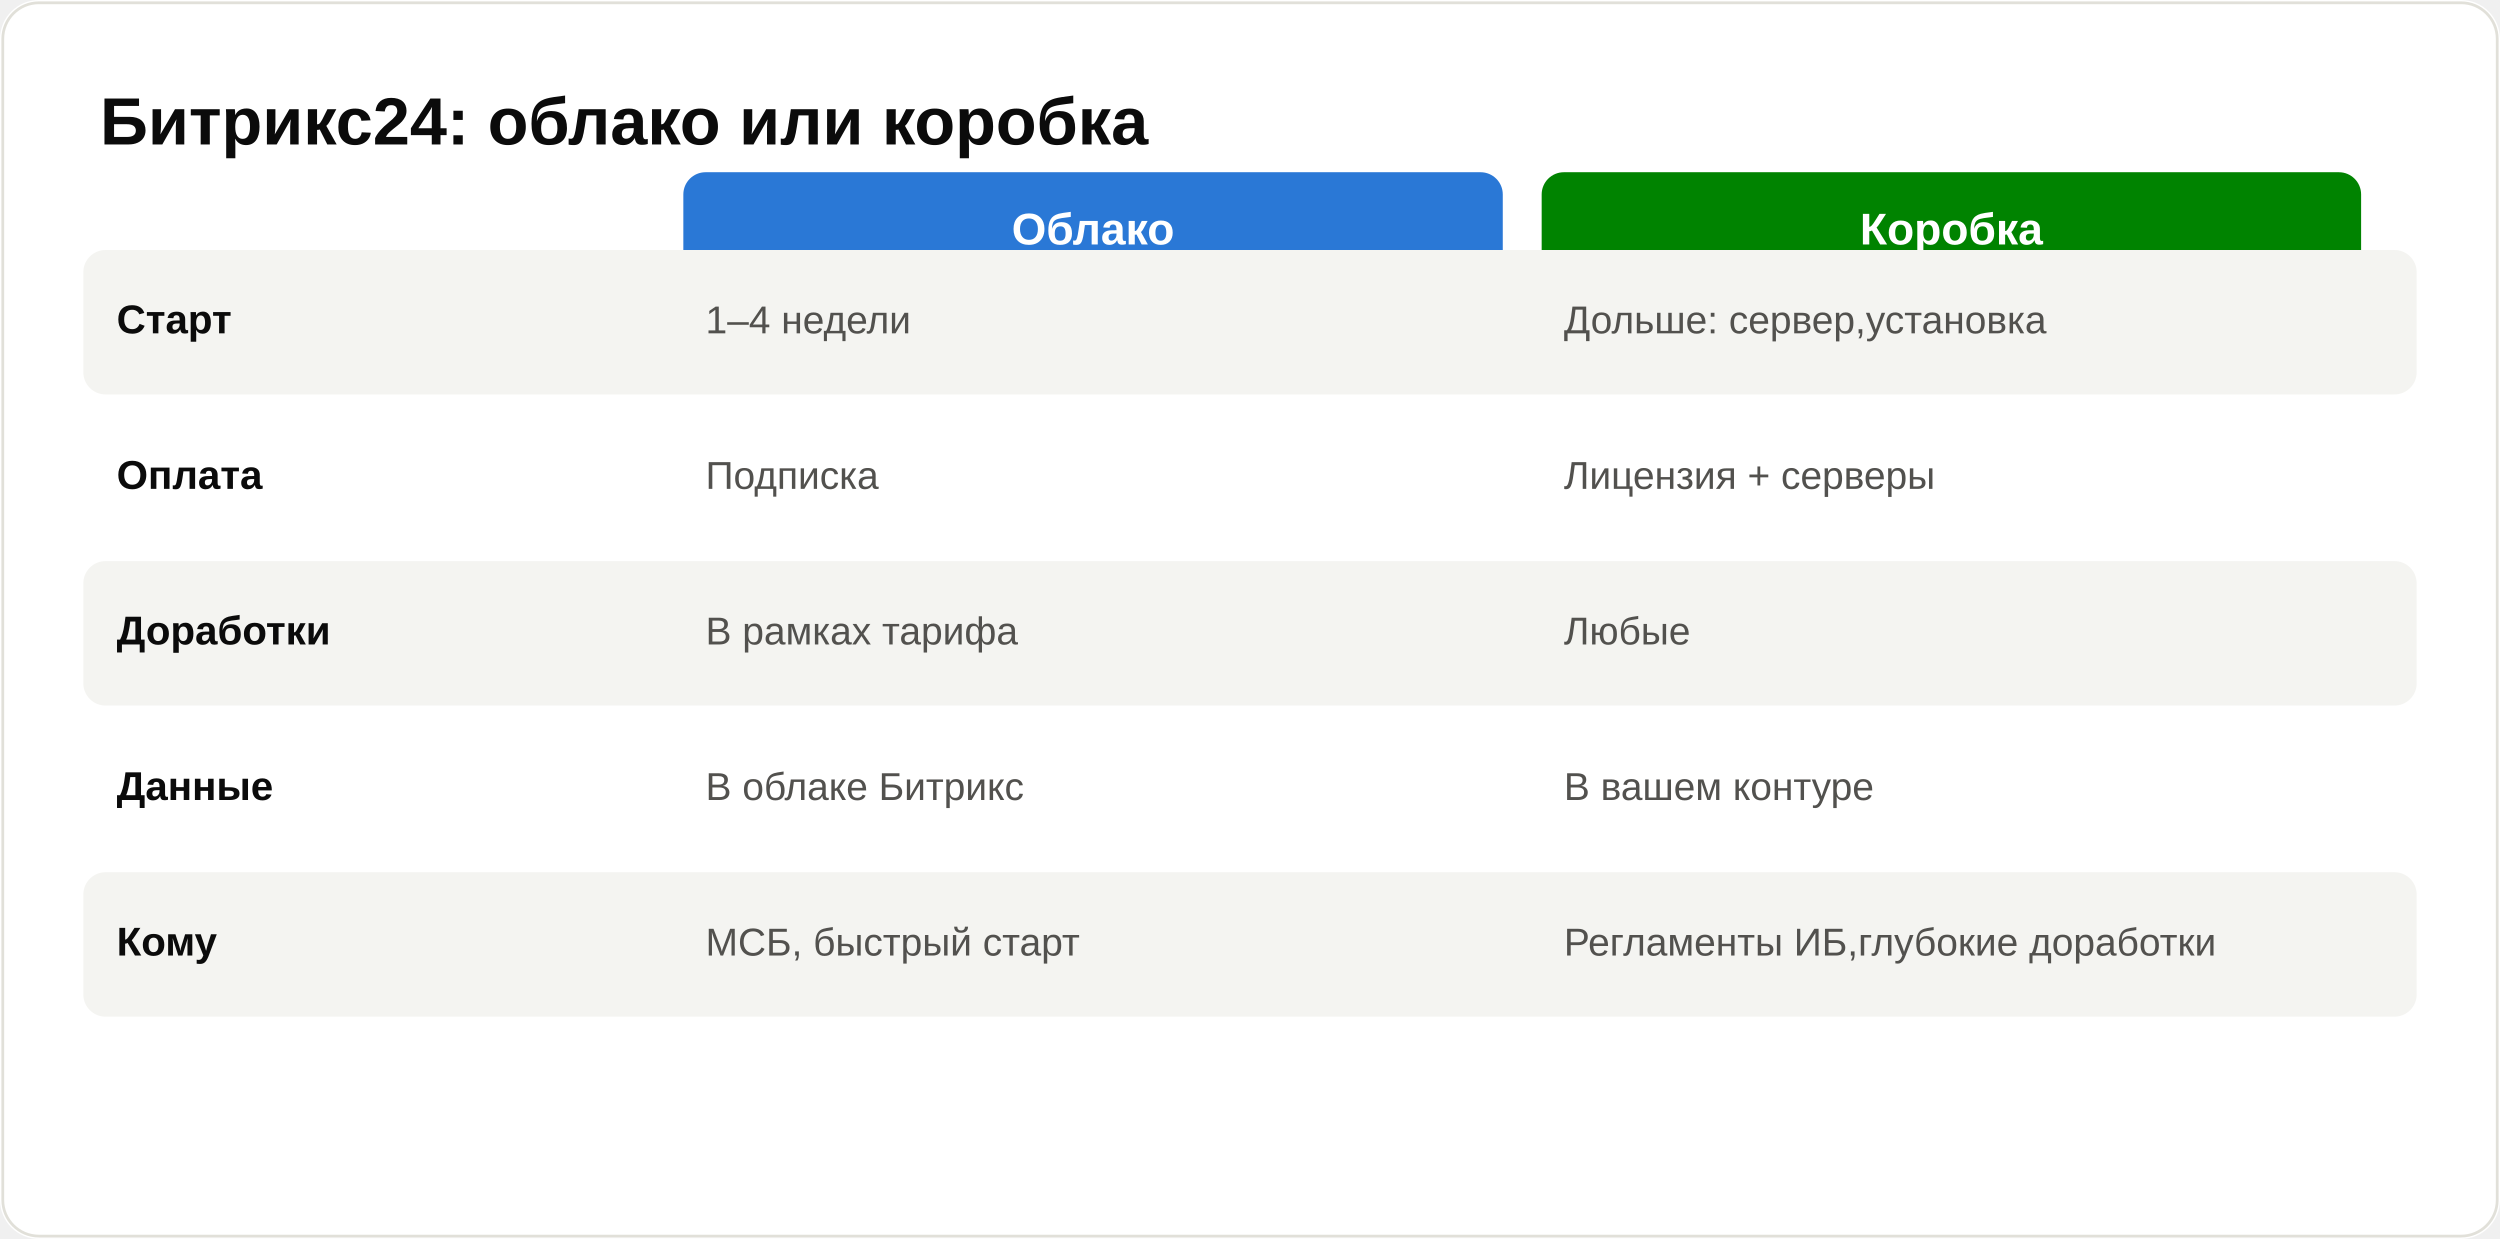
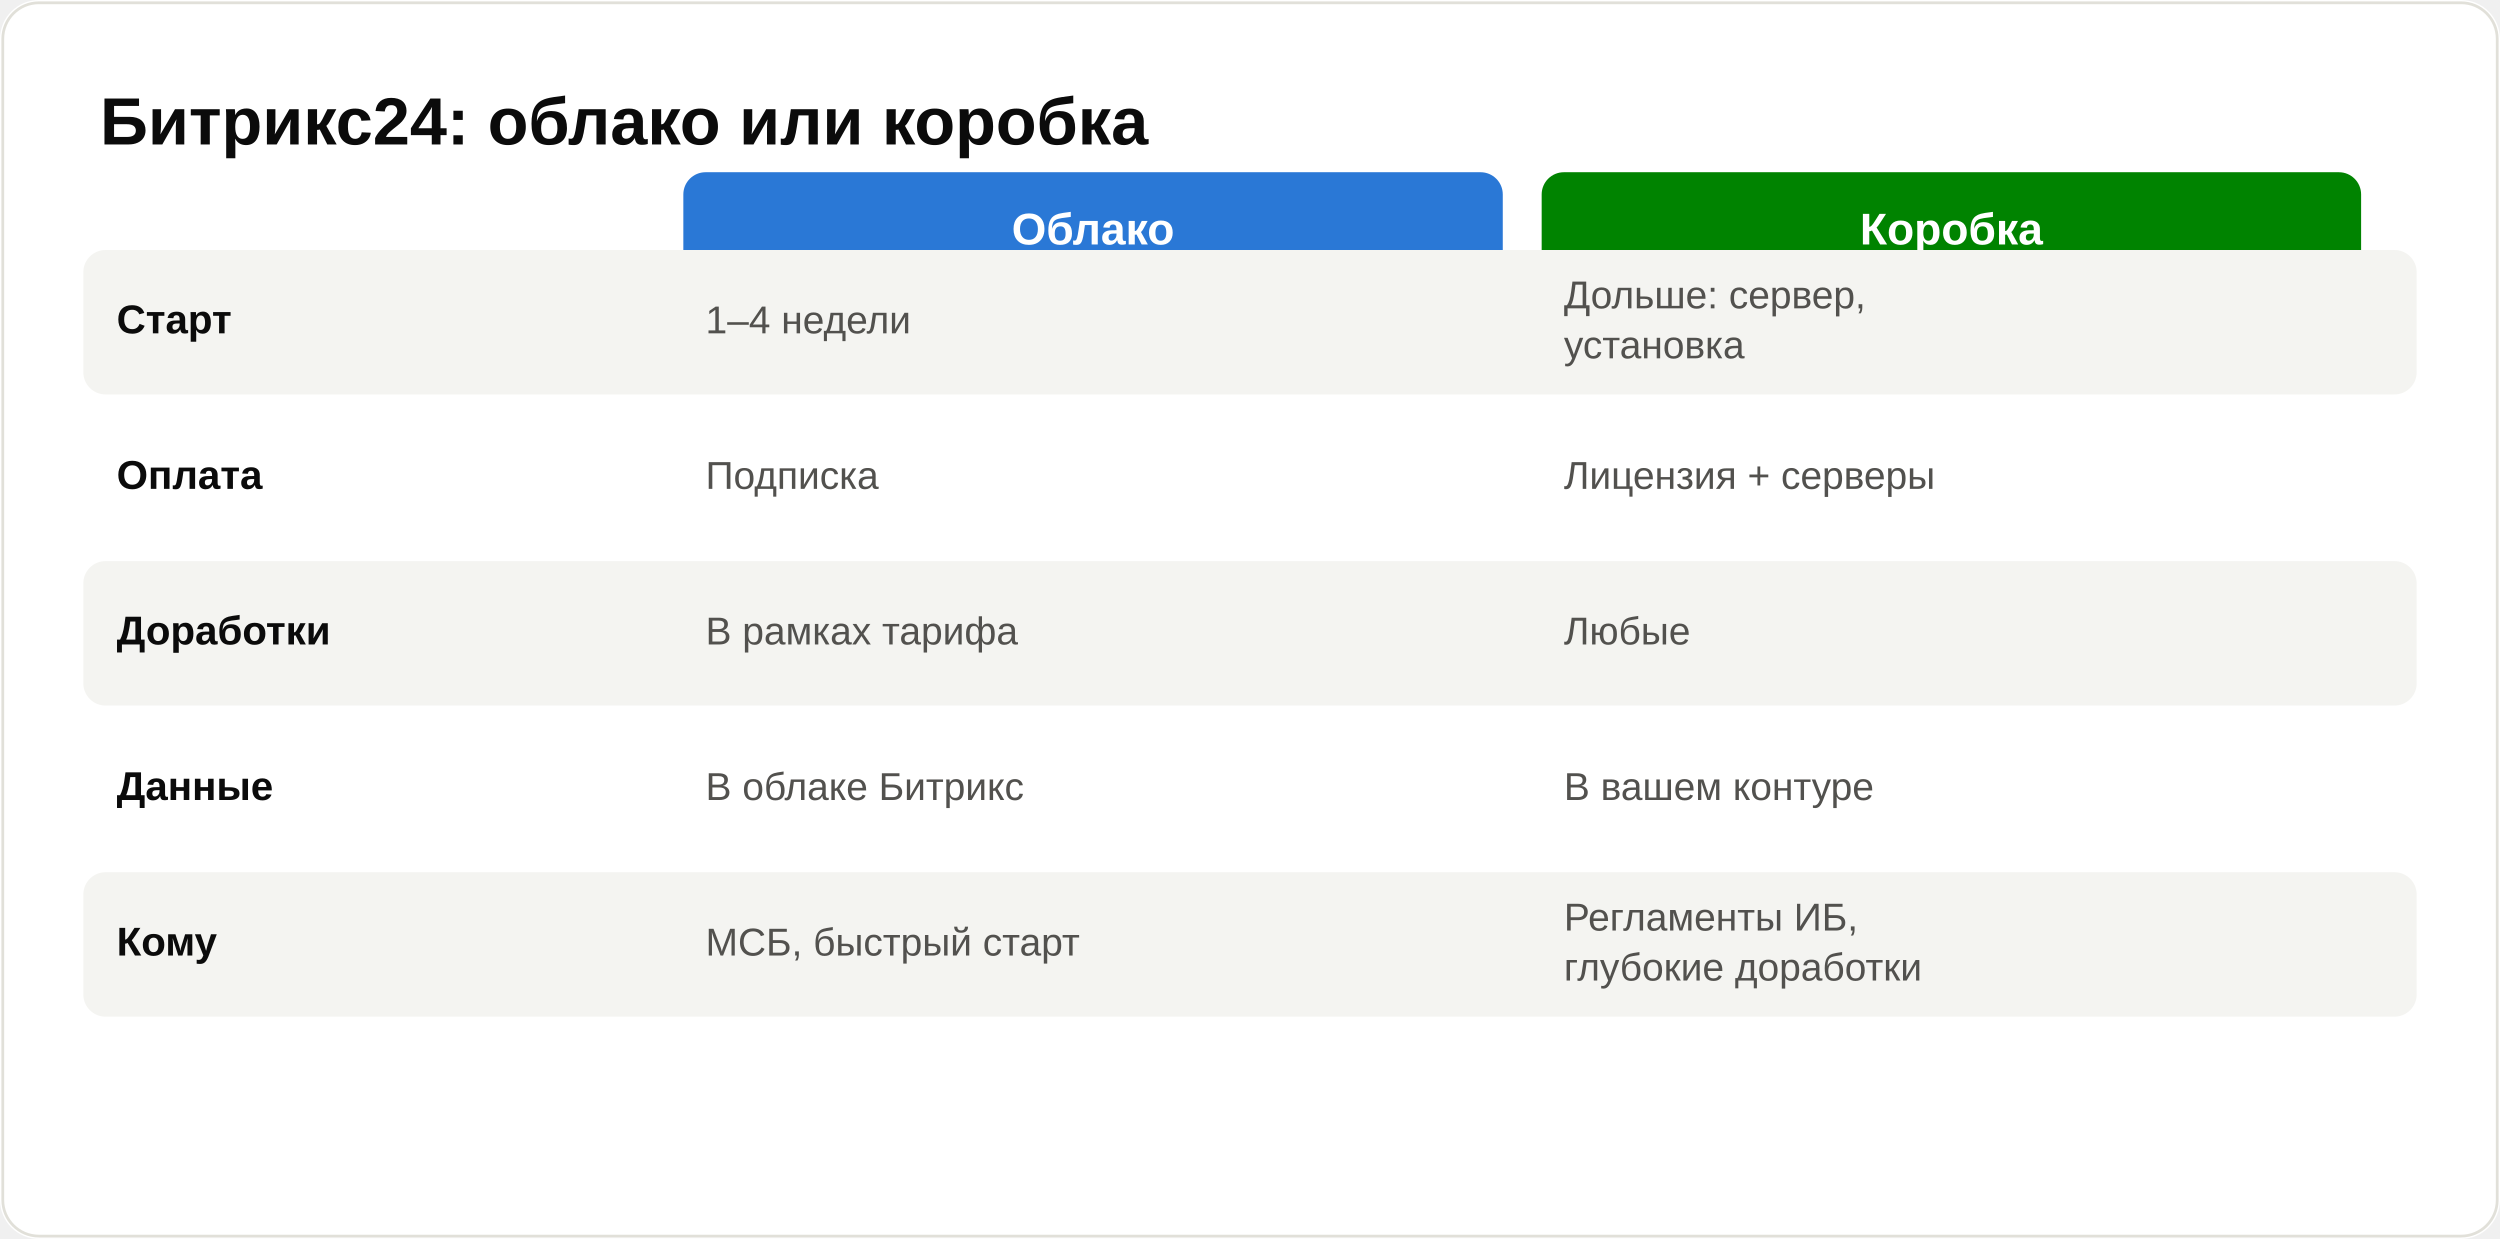
<svg xmlns="http://www.w3.org/2000/svg" viewBox="0 0 900 446" font-family="system-ui,-apple-system,'Segoe UI',Arial,sans-serif" role="img" aria-label="Битрикс24: облако или коробка">
  <rect width="900" height="446" fill="#ffffff" rx="14" />
  <rect x="1" y="1" width="898" height="444" fill="none" stroke="#e1e0d9" rx="13" />
  <text x="36" y="52" font-size="24" font-weight="700" fill="#0b0b0b">Битрикс24: облако или коробка</text>
  <rect x="246" y="62" width="295" height="40" fill="#2a78d6" rx="8" />
  <text x="393.5" y="88" font-size="16" font-weight="700" fill="#fff" text-anchor="middle">Облако</text>
  <rect x="555" y="62" width="295" height="40" fill="#008300" rx="8" />
  <text x="702.5" y="88" font-size="16" font-weight="700" fill="#fff" text-anchor="middle">Коробка</text>
  <rect x="30" y="90" width="840" height="52" fill="#f4f4f1" rx="8" />
  <text x="42" y="120" font-size="14.5" font-weight="700" fill="#0b0b0b">Старт</text>
  <text x="254" y="120" font-size="14" fill="#52514e">1–4 недели</text>
-   <text x="563" y="120" font-size="14" fill="#52514e">Дольше: сервер,
- установка</text>
+   <text x="563" y="111" font-size="14" fill="#52514e">Дольше: сервер,</text>
+   <text x="563" y="129" font-size="14" fill="#52514e">установка</text>
  <text x="42" y="176" font-size="14.5" font-weight="700" fill="#0b0b0b">Оплата</text>
  <text x="254" y="176" font-size="14" fill="#52514e">Подписка</text>
  <text x="563" y="176" font-size="14" fill="#52514e">Лицензия + серверы</text>
  <rect x="30" y="202" width="840" height="52" fill="#f4f4f1" rx="8" />
  <text x="42" y="232" font-size="14.5" font-weight="700" fill="#0b0b0b">Доработки</text>
  <text x="254" y="232" font-size="14" fill="#52514e">В рамках тарифа</text>
  <text x="563" y="232" font-size="14" fill="#52514e">Любые</text>
  <text x="42" y="288" font-size="14.5" font-weight="700" fill="#0b0b0b">Данные</text>
  <text x="254" y="288" font-size="14" fill="#52514e">В облаке Битрикс</text>
  <text x="563" y="288" font-size="14" fill="#52514e">В вашем контуре</text>
  <rect x="30" y="314" width="840" height="52" fill="#f4f4f1" rx="8" />
  <text x="42" y="344" font-size="14.5" font-weight="700" fill="#0b0b0b">Кому</text>
  <text x="254" y="344" font-size="14" fill="#52514e">МСБ, быстрый старт</text>
-   <text x="563" y="344" font-size="14" fill="#52514e">Регламенты ИБ,
- глубокие доработки</text>
+   <text x="563" y="335" font-size="14" fill="#52514e">Регламенты ИБ,</text>
+   <text x="563" y="353" font-size="14" fill="#52514e">глубокие доработки</text>
</svg>
